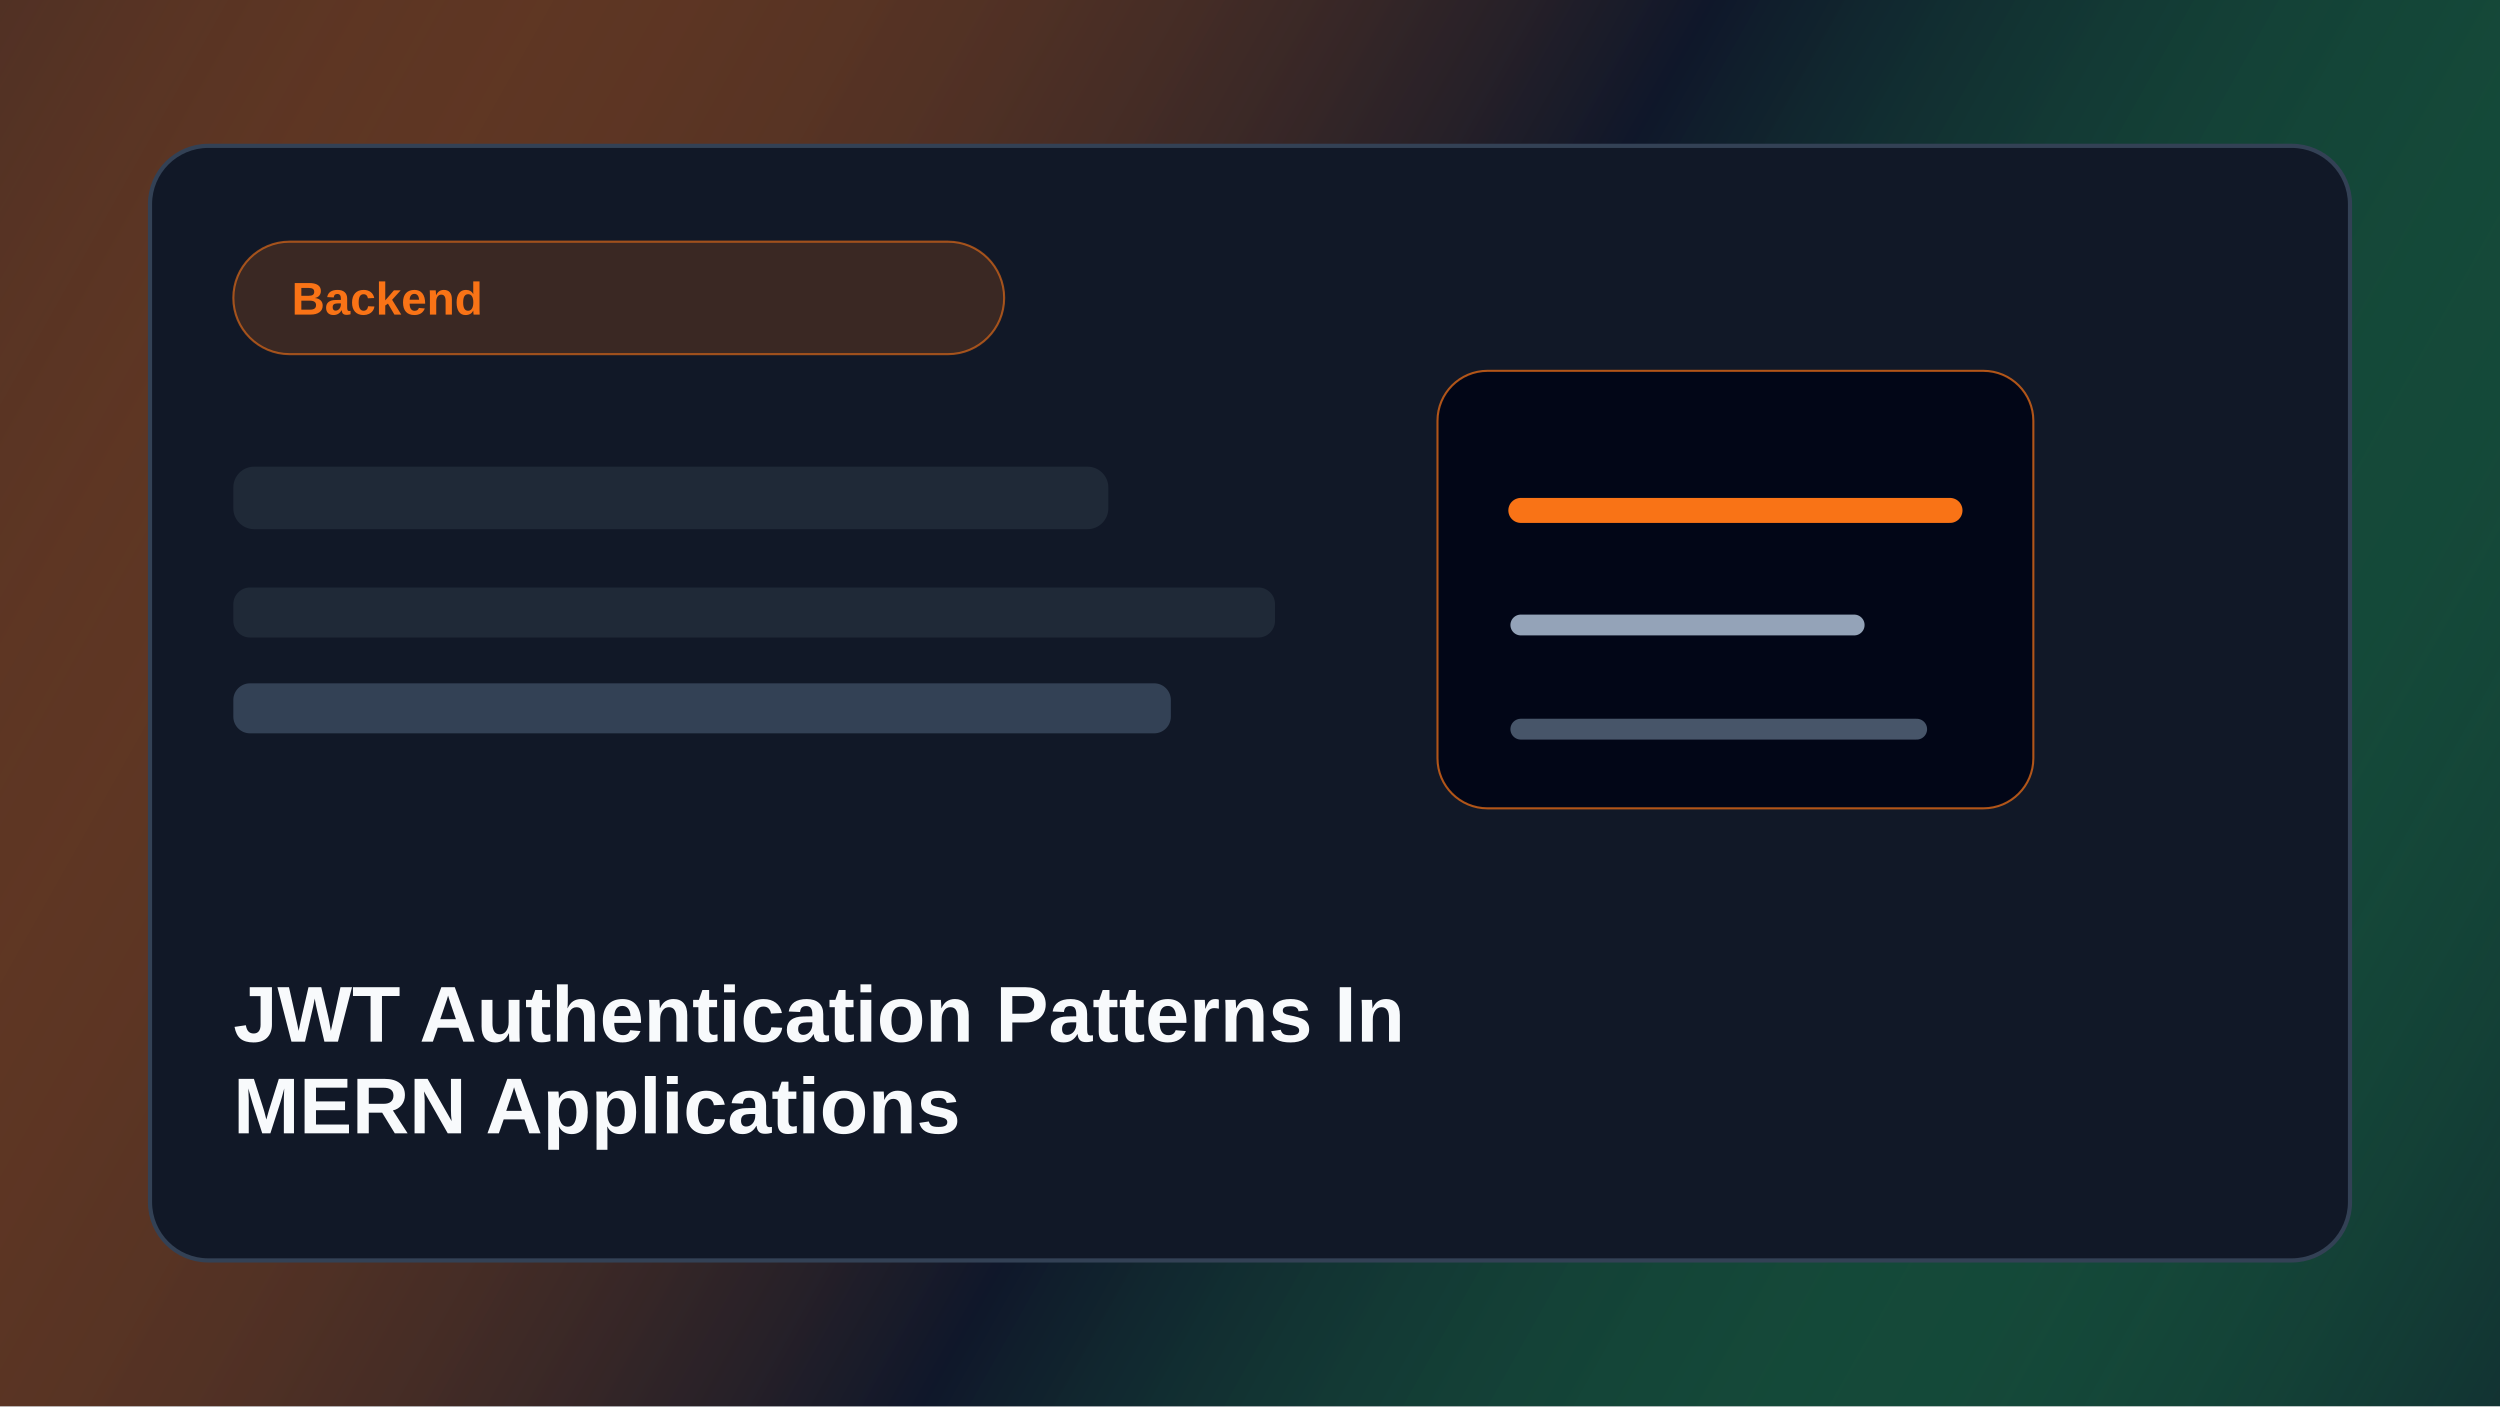
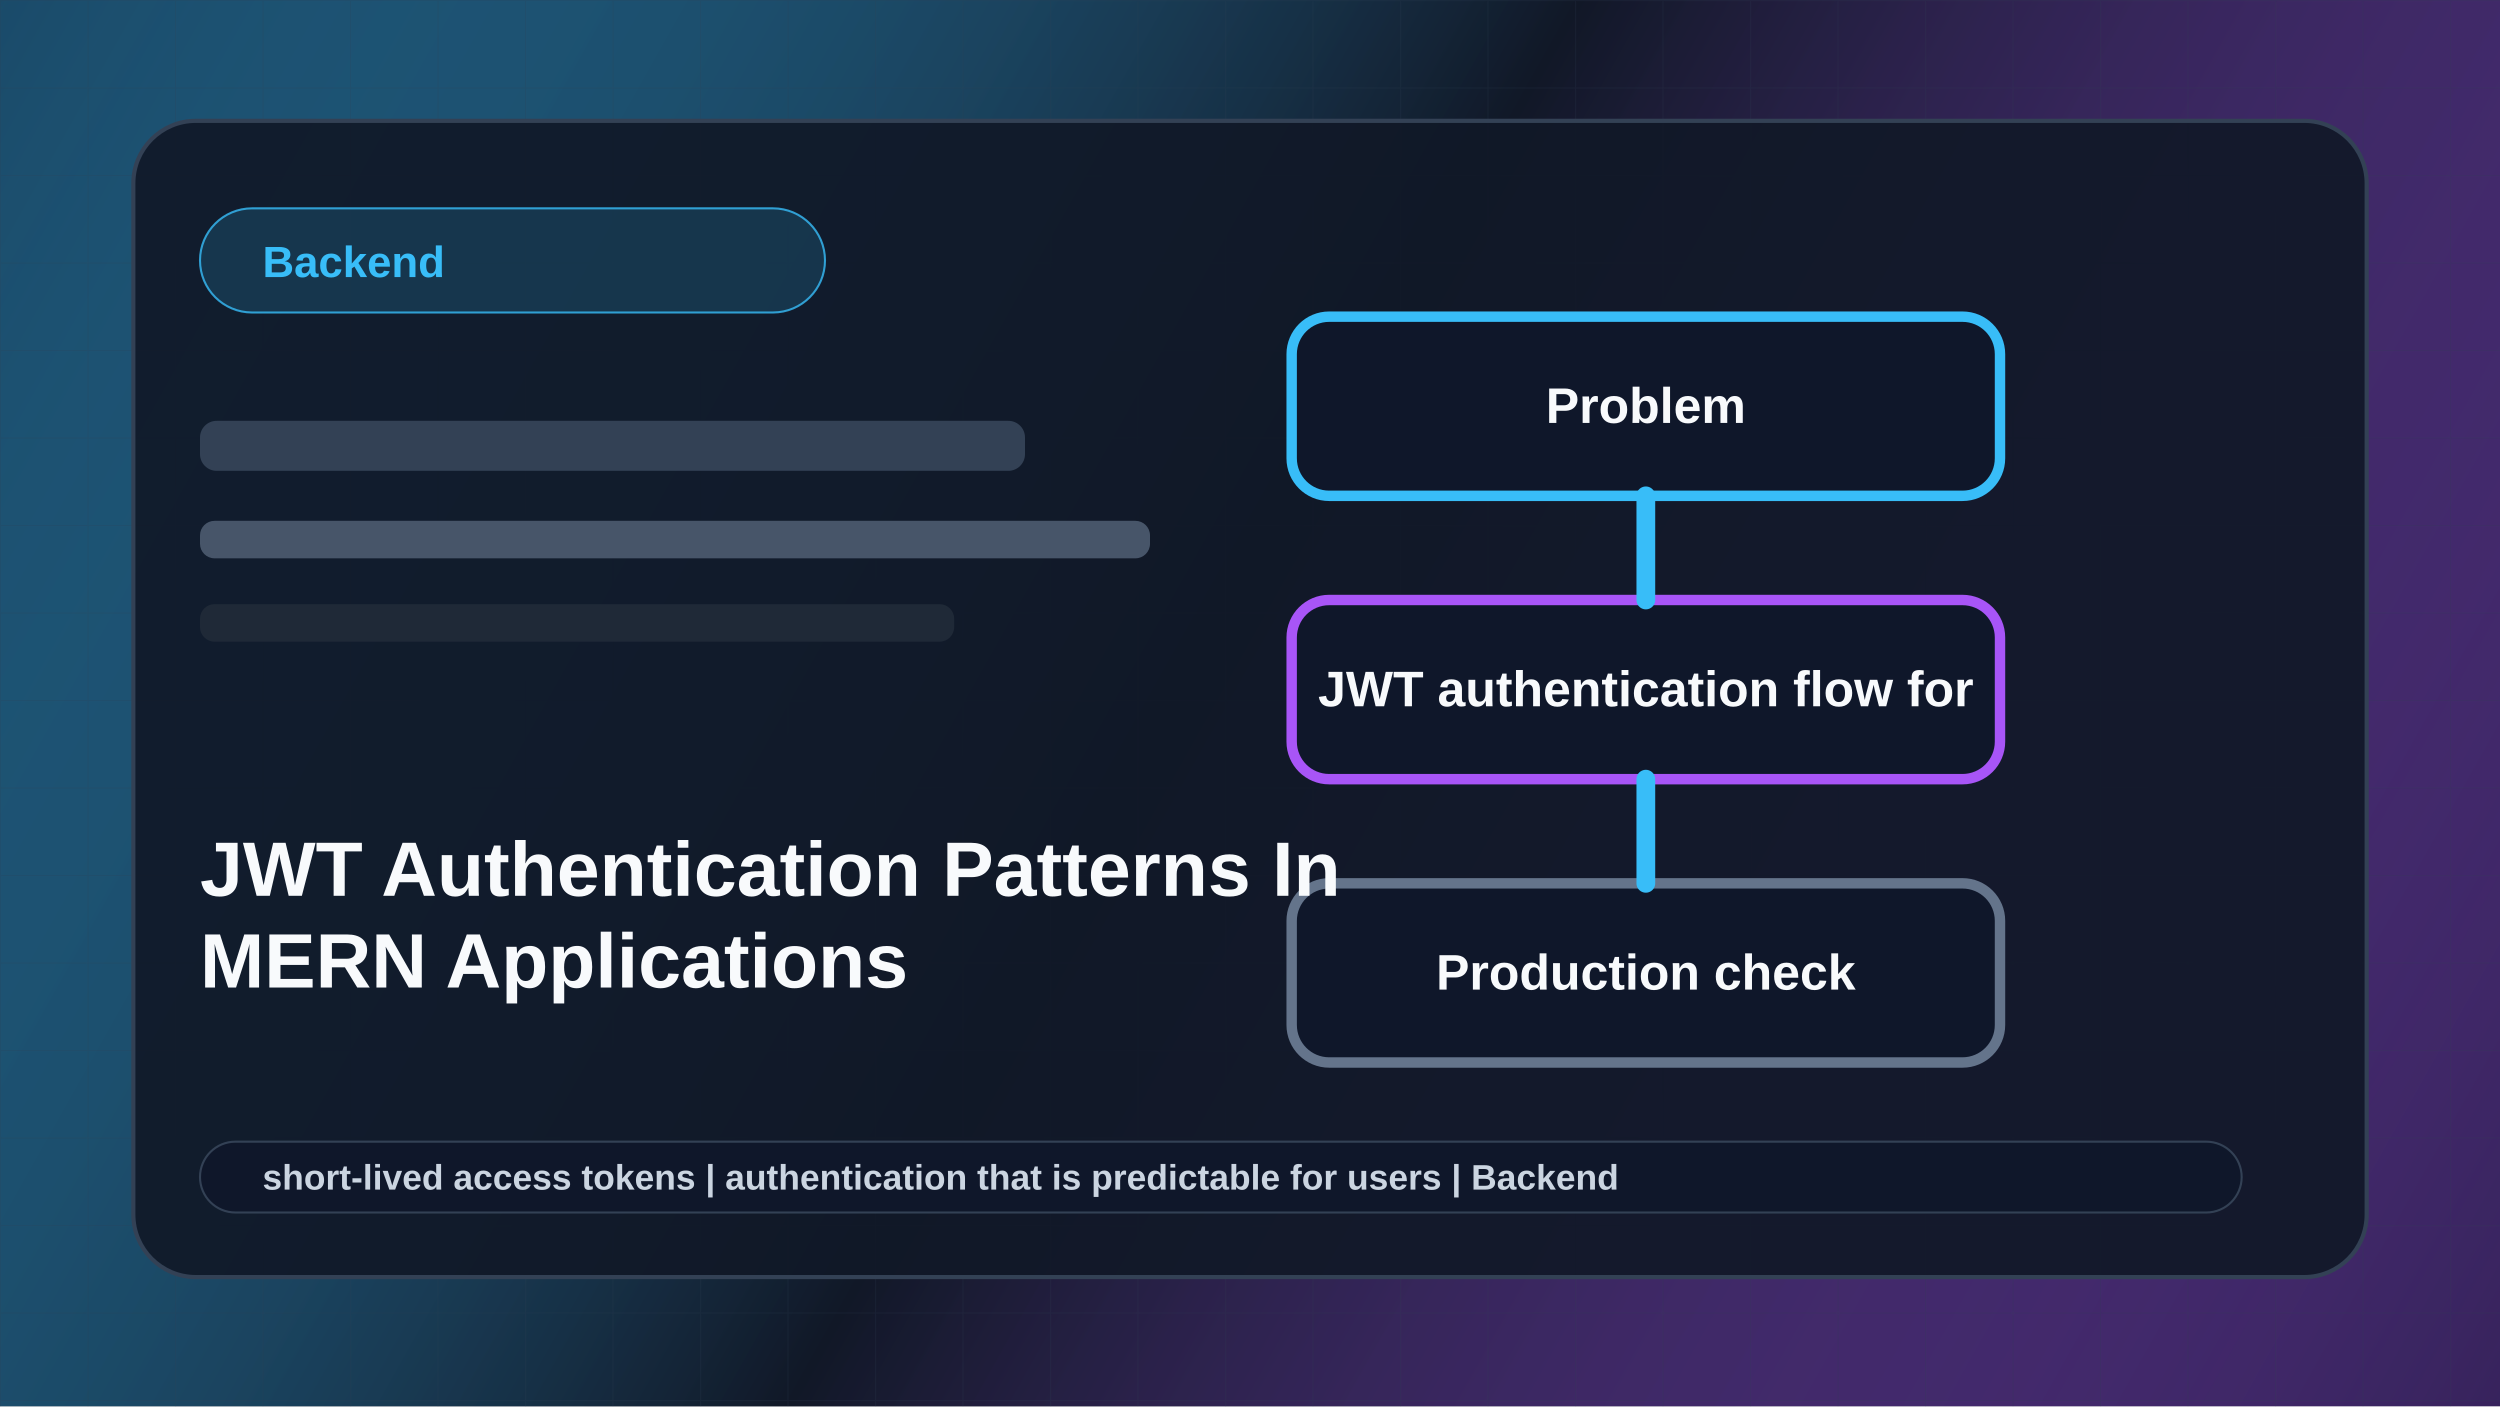
- <svg xmlns="http://www.w3.org/2000/svg" width="1200" height="675" viewBox="0 0 1200 675" fill="none">
-   <rect width="1200" height="675" fill="#0F172A" />
-   <rect width="1200" height="675" fill="url(#bg)" />
-   <rect x="72" y="70" width="1056" height="535" rx="28" fill="#111827" stroke="#334155" stroke-width="2" />
-   <rect x="112" y="116" width="370" height="54" rx="27" fill="#F97316" fill-opacity="0.18" stroke="#F97316" stroke-opacity="0.6" />
-   <text x="140" y="151" fill="#F97316" font-family="Arial, sans-serif" font-size="22" font-weight="700">Backend</text>
-   <rect x="112" y="224" width="420" height="30" rx="10" fill="#1F2937" />
-   <rect x="112" y="282" width="500" height="24" rx="8" fill="#1F2937" />
-   <rect x="112" y="328" width="450" height="24" rx="8" fill="#334155" />
-   <rect x="690" y="178" width="286" height="210" rx="24" fill="#020617" stroke="#F97316" stroke-opacity="0.7" />
-   <path d="M730 245H936" stroke="#F97316" stroke-width="12" stroke-linecap="round" />
-   <path d="M730 300H890" stroke="#94A3B8" stroke-width="10" stroke-linecap="round" />
-   <path d="M730 350H920" stroke="#475569" stroke-width="10" stroke-linecap="round" />
-   <text x="112" y="500" fill="#F8FAFC" font-family="Arial, sans-serif" font-size="38" font-weight="700">JWT Authentication Patterns In</text>
-   <text x="112" y="544" fill="#F8FAFC" font-family="Arial, sans-serif" font-size="38" font-weight="700">MERN Applications</text>
+ <svg xmlns="http://www.w3.org/2000/svg" width="1200" height="675" viewBox="0 0 1200 675" role="img" aria-labelledby="title desc">
  <defs>
    <linearGradient id="bg" x1="0" y1="0" x2="1200" y2="675" gradientUnits="userSpaceOnUse">
-       <stop stop-color="#F97316" stop-opacity="0.28" />
-       <stop offset="0.52" stop-color="#0F172A" stop-opacity="0.96" />
-       <stop offset="1" stop-color="#22C55E" stop-opacity="0.16" />
+       <stop stop-color="#38BDF8" stop-opacity="0.34" />
+       <stop offset="0.48" stop-color="#111827" stop-opacity="1" />
+       <stop offset="1" stop-color="#A855F7" stop-opacity="0.28" />
    </linearGradient>
+     <pattern id="grid" width="42" height="42" patternUnits="userSpaceOnUse">
+       <path d="M42 0H0V42" fill="none" stroke="#334155" stroke-opacity="0.35" />
+     </pattern>
  </defs>
+   <rect width="1200" height="675" fill="#0B1020" />
+   <rect width="1200" height="675" fill="url(#bg)" />
+   <rect width="1200" height="675" fill="url(#grid)" opacity="0.55" />
+   <rect x="64" y="58" width="1072" height="555" rx="30" fill="#111827" fill-opacity="0.92" stroke="#334155" stroke-width="2" />
+   <rect x="96" y="100" width="300" height="50" rx="25" fill="#38BDF8" fill-opacity="0.16" stroke="#38BDF8" stroke-opacity="0.8" />
+   <text x="126" y="133" fill="#38BDF8" font-family="Arial, sans-serif" font-size="21" font-weight="800">Backend</text>
+   <rect x="96" y="202" width="396" height="24" rx="8" fill="#334155" />
+   <rect x="96" y="250" width="456" height="18" rx="7" fill="#475569" />
+   <rect x="96" y="290" width="362" height="18" rx="7" fill="#1F2937" />
+   <rect x="620" y="152" width="340" height="86" rx="18" fill="#0F172A" stroke="#38BDF8" stroke-width="5" />
+   <rect x="620" y="288" width="340" height="86" rx="18" fill="#0F172A" stroke="#A855F7" stroke-width="5" />
+   <rect x="620" y="424" width="340" height="86" rx="18" fill="#0F172A" stroke="#64748B" stroke-width="5" />
+   <path d="M790 238v50M790 374v50" stroke="#38BDF8" stroke-width="9" stroke-linecap="round" />
+   <text x="790" y="203" text-anchor="middle" fill="#F8FAFC" font-family="Arial" font-size="24" font-weight="700">Problem</text>
+   <text x="790" y="339" text-anchor="middle" fill="#F8FAFC" font-family="Arial" font-size="24" font-weight="700">JWT authentication flow for</text>
+   <text x="790" y="475" text-anchor="middle" fill="#F8FAFC" font-family="Arial" font-size="24" font-weight="700">Production check</text>
+   <rect x="96" y="548" width="980" height="34" rx="17" fill="#0F172A" stroke="#334155" />
+   <text x="126" y="571" fill="#CBD5E1" font-family="Arial, sans-serif" font-size="17" font-weight="700">short-lived access tokens  |  authentication that is predictable for users  |  Backend</text>
+   <text x="96" y="430" fill="#F8FAFC" font-family="Arial, sans-serif" font-size="37" font-weight="800">JWT Authentication Patterns In</text>
+   <text x="96" y="474" fill="#F8FAFC" font-family="Arial, sans-serif" font-size="37" font-weight="800">MERN Applications</text>
</svg>
